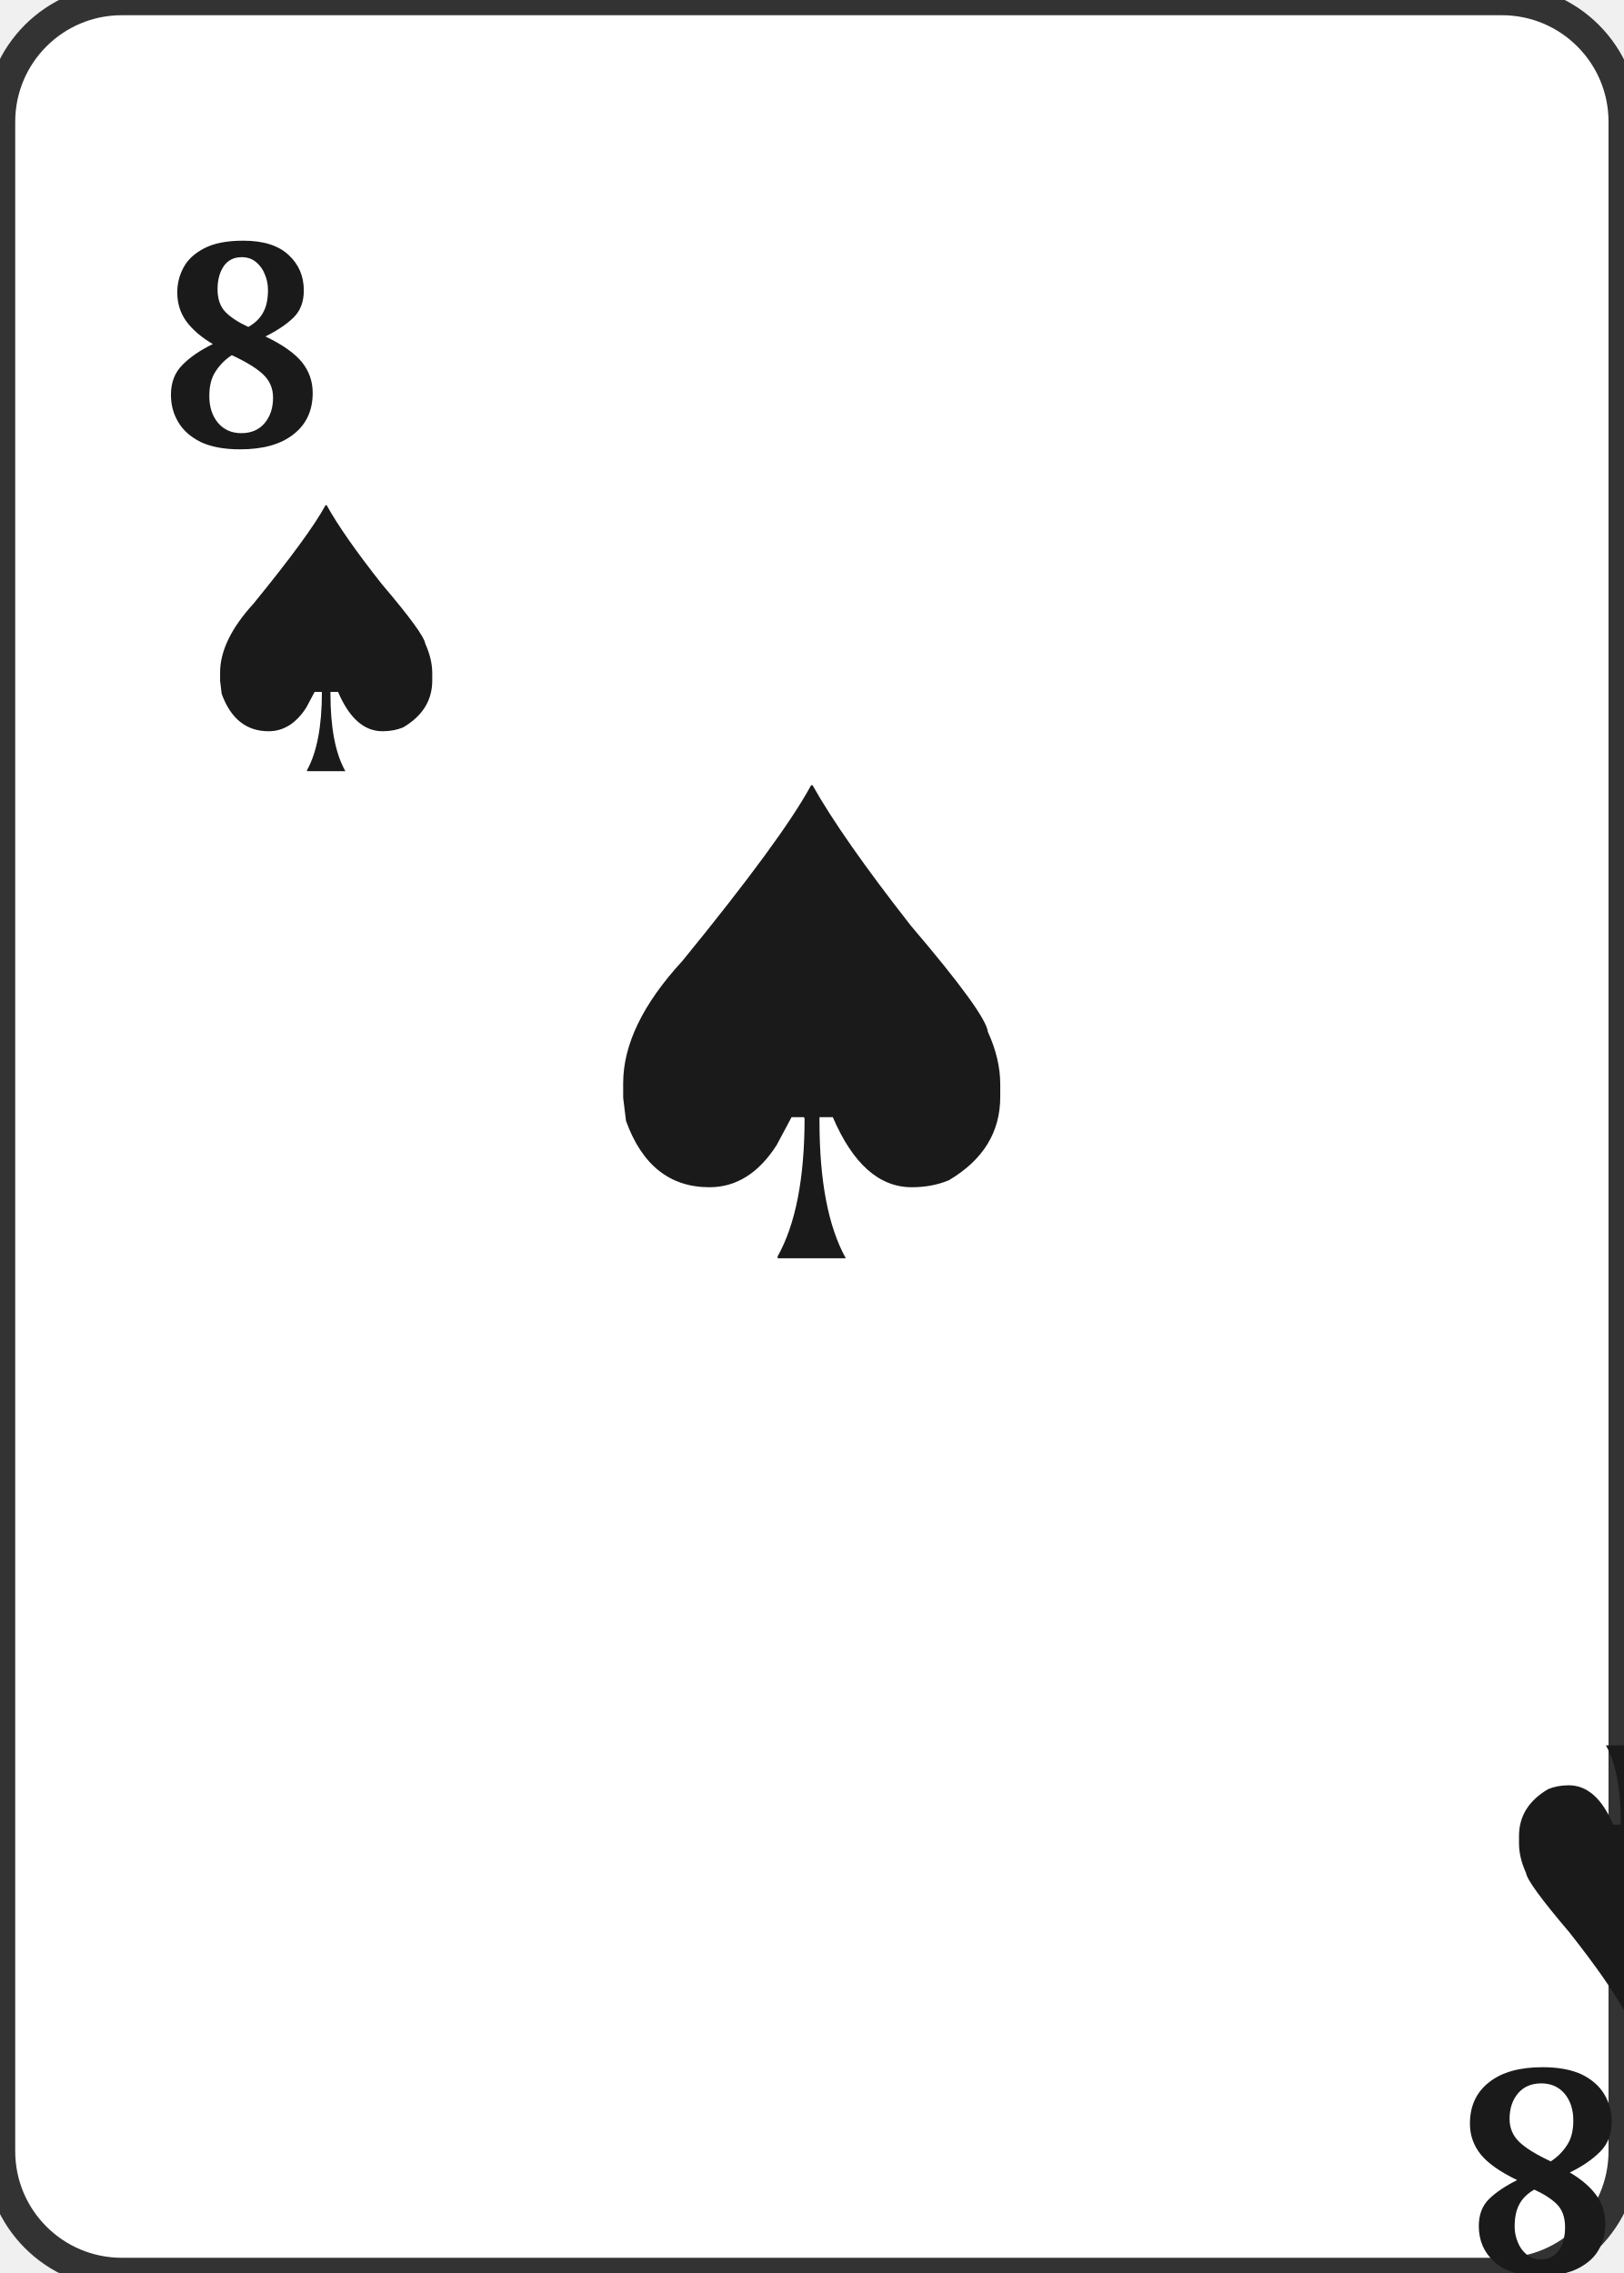
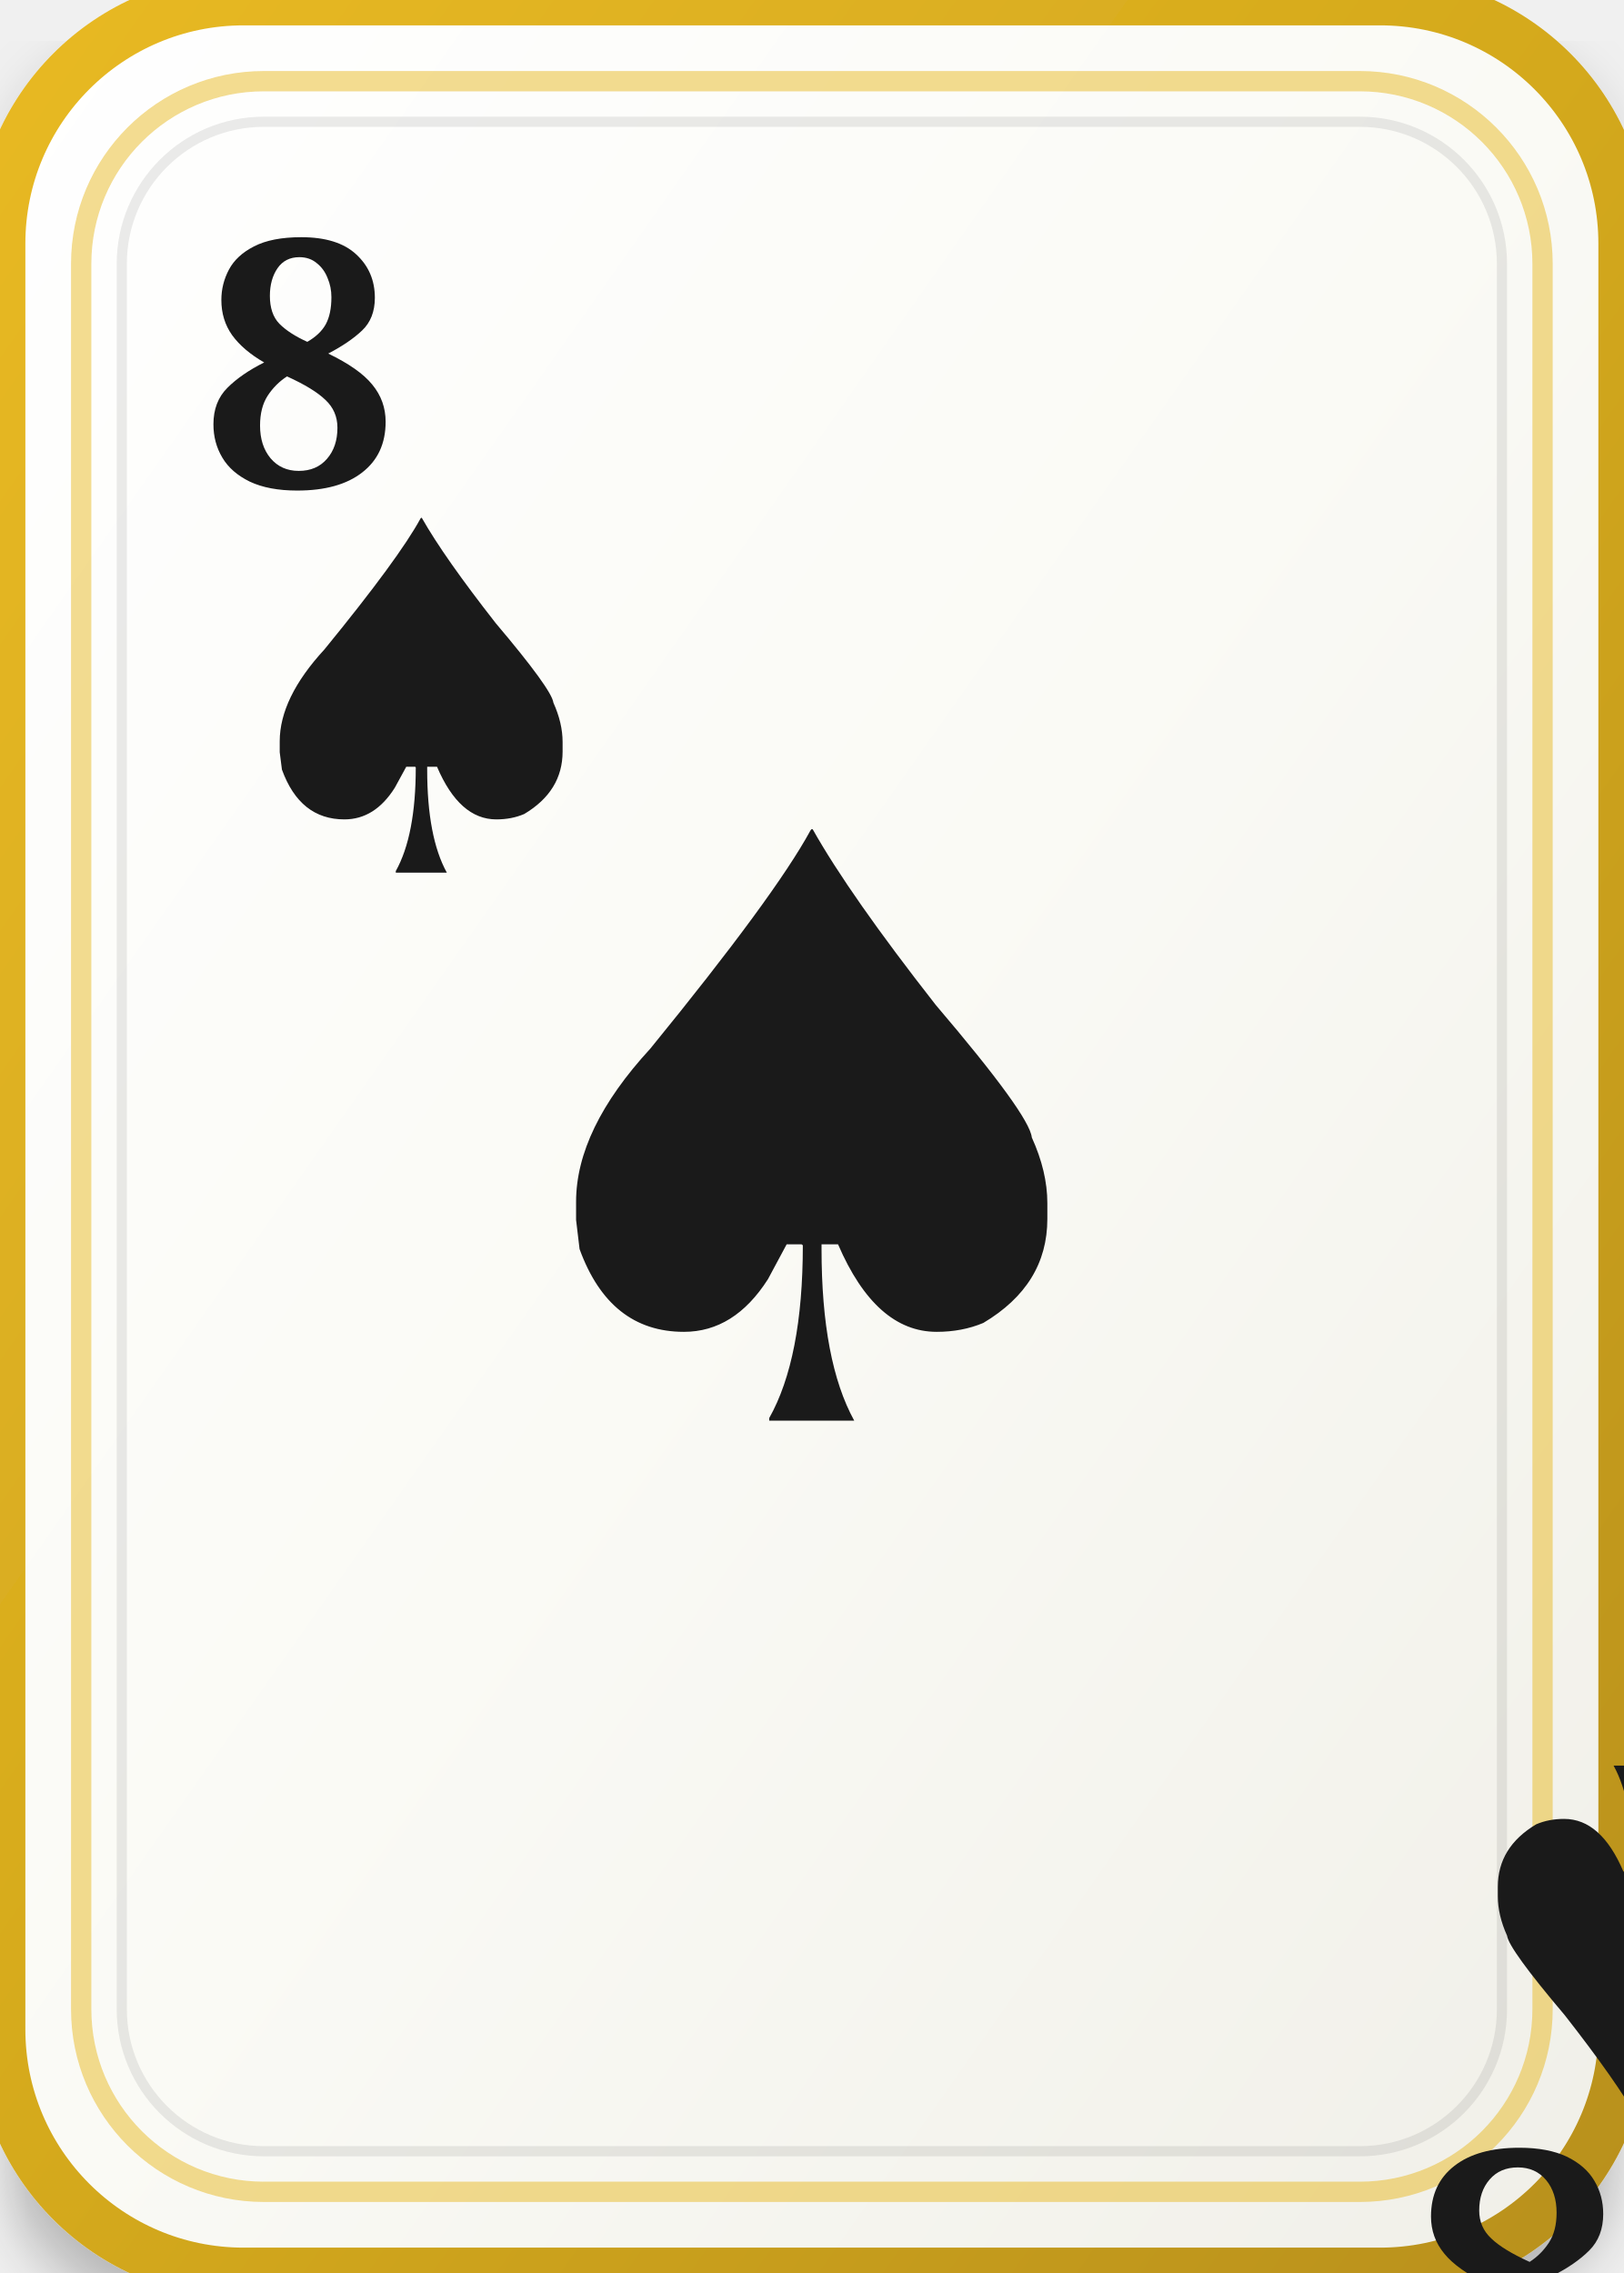
<svg xmlns="http://www.w3.org/2000/svg" viewBox="0 0 80 112" width="80" height="112">
-   <rect width="80" height="112" rx="6" ry="6" fill="#fff" stroke="#333" stroke-width="1.5" />
-   <text x="8" y="22" font-family="Georgia, serif" font-size="14" font-weight="bold" fill="#1a1a1a">8</text>
-   <text x="8" y="38" font-family="Georgia, serif" font-size="18" fill="#1a1a1a">♠</text>
-   <text x="40" y="62" font-family="Georgia, serif" font-size="32" fill="#1a1a1a" text-anchor="middle">♠</text>
-   <text x="72" y="102" font-family="Georgia, serif" font-size="14" font-weight="bold" fill="#1a1a1a" text-anchor="end" transform="rotate(180 72 102)">8</text>
-   <text x="72" y="86" font-family="Georgia, serif" font-size="18" fill="#1a1a1a" text-anchor="end" transform="rotate(180 72 86)">♠</text>
+   <defs>
+     <linearGradient id="face" x1="0%" y1="0%" x2="100%" y2="100%">
+       <stop offset="0%" style="stop-color:#fff" />
+       <stop offset="50%" style="stop-color:#fafaf5" />
+       <stop offset="100%" style="stop-color:#f0efe8" />
+     </linearGradient>
+     <linearGradient id="goldEdge" x1="0%" y1="0%" x2="100%" y2="100%">
+       <stop offset="0%" style="stop-color:#e8b923" />
+       <stop offset="50%" style="stop-color:#d4a91e" />
+       <stop offset="100%" style="stop-color:#b8901a" />
+     </linearGradient>
+     <filter id="shadow" x="-10%" y="-10%" width="120%" height="120%">
+       <feDropShadow dx="0" dy="2" stdDeviation="1.5" flood-color="#000" flood-opacity="0.25" />
+     </filter>
+   </defs>
+   <rect width="80" height="112" rx="12" ry="12" fill="url(#face)" stroke="url(#goldEdge)" stroke-width="2.5" filter="url(#shadow)" />
+   <rect x="4" y="4" width="72" height="104" rx="9" fill="none" stroke="#e8b923" stroke-width="1" opacity="0.5" />
+   <rect x="6" y="6" width="68" height="100" rx="7" fill="none" stroke="rgba(0,0,0,0.08)" stroke-width="0.5" />
+   <text x="10" y="24" font-family="Georgia, serif" font-size="17" font-weight="bold" fill="#1a1a1a">8</text>
+   <text x="10" y="43" font-family="Georgia, serif" font-size="24" fill="#1a1a1a">♠</text>
+   <text x="40" y="70" font-family="Georgia, serif" font-size="40" fill="#1a1a1a" text-anchor="middle" font-weight="bold">♠</text>
+   <text x="70" y="106" font-family="Georgia, serif" font-size="17" font-weight="bold" fill="#1a1a1a" text-anchor="end" transform="rotate(180 70 106)">8</text>
+   <text x="70" y="87" font-family="Georgia, serif" font-size="24" fill="#1a1a1a" text-anchor="end" transform="rotate(180 70 87)">♠</text>
</svg>
